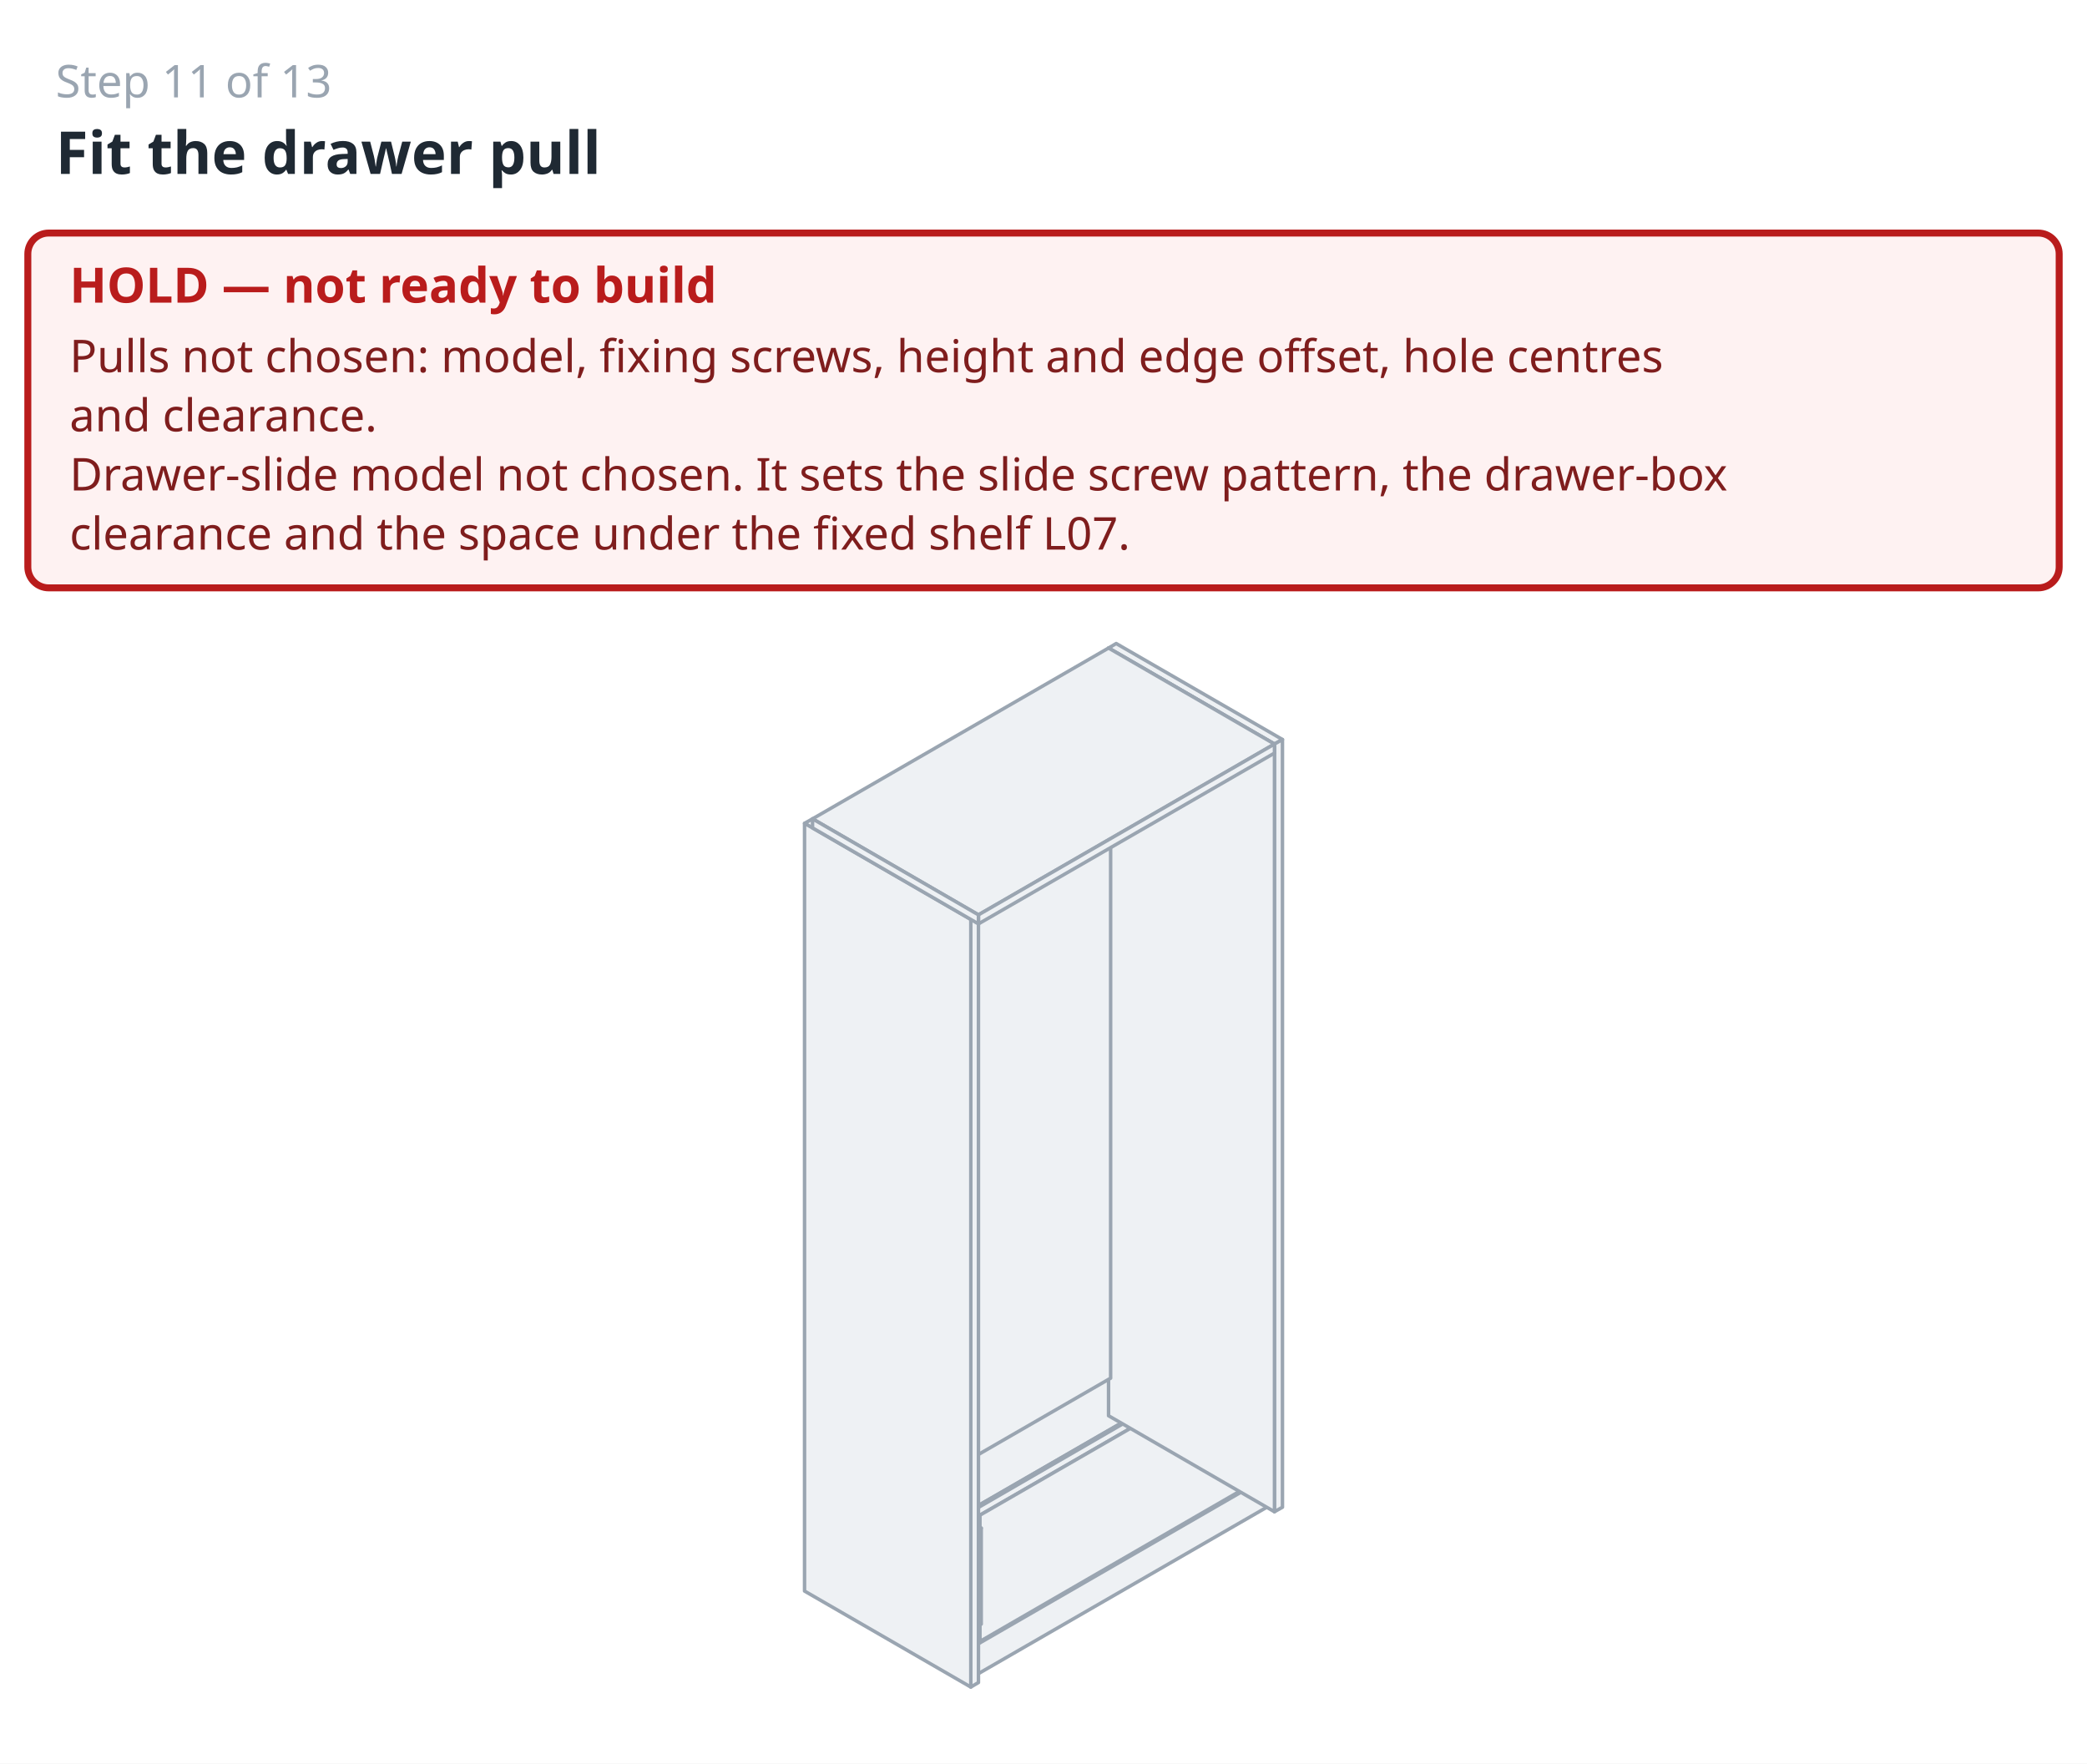
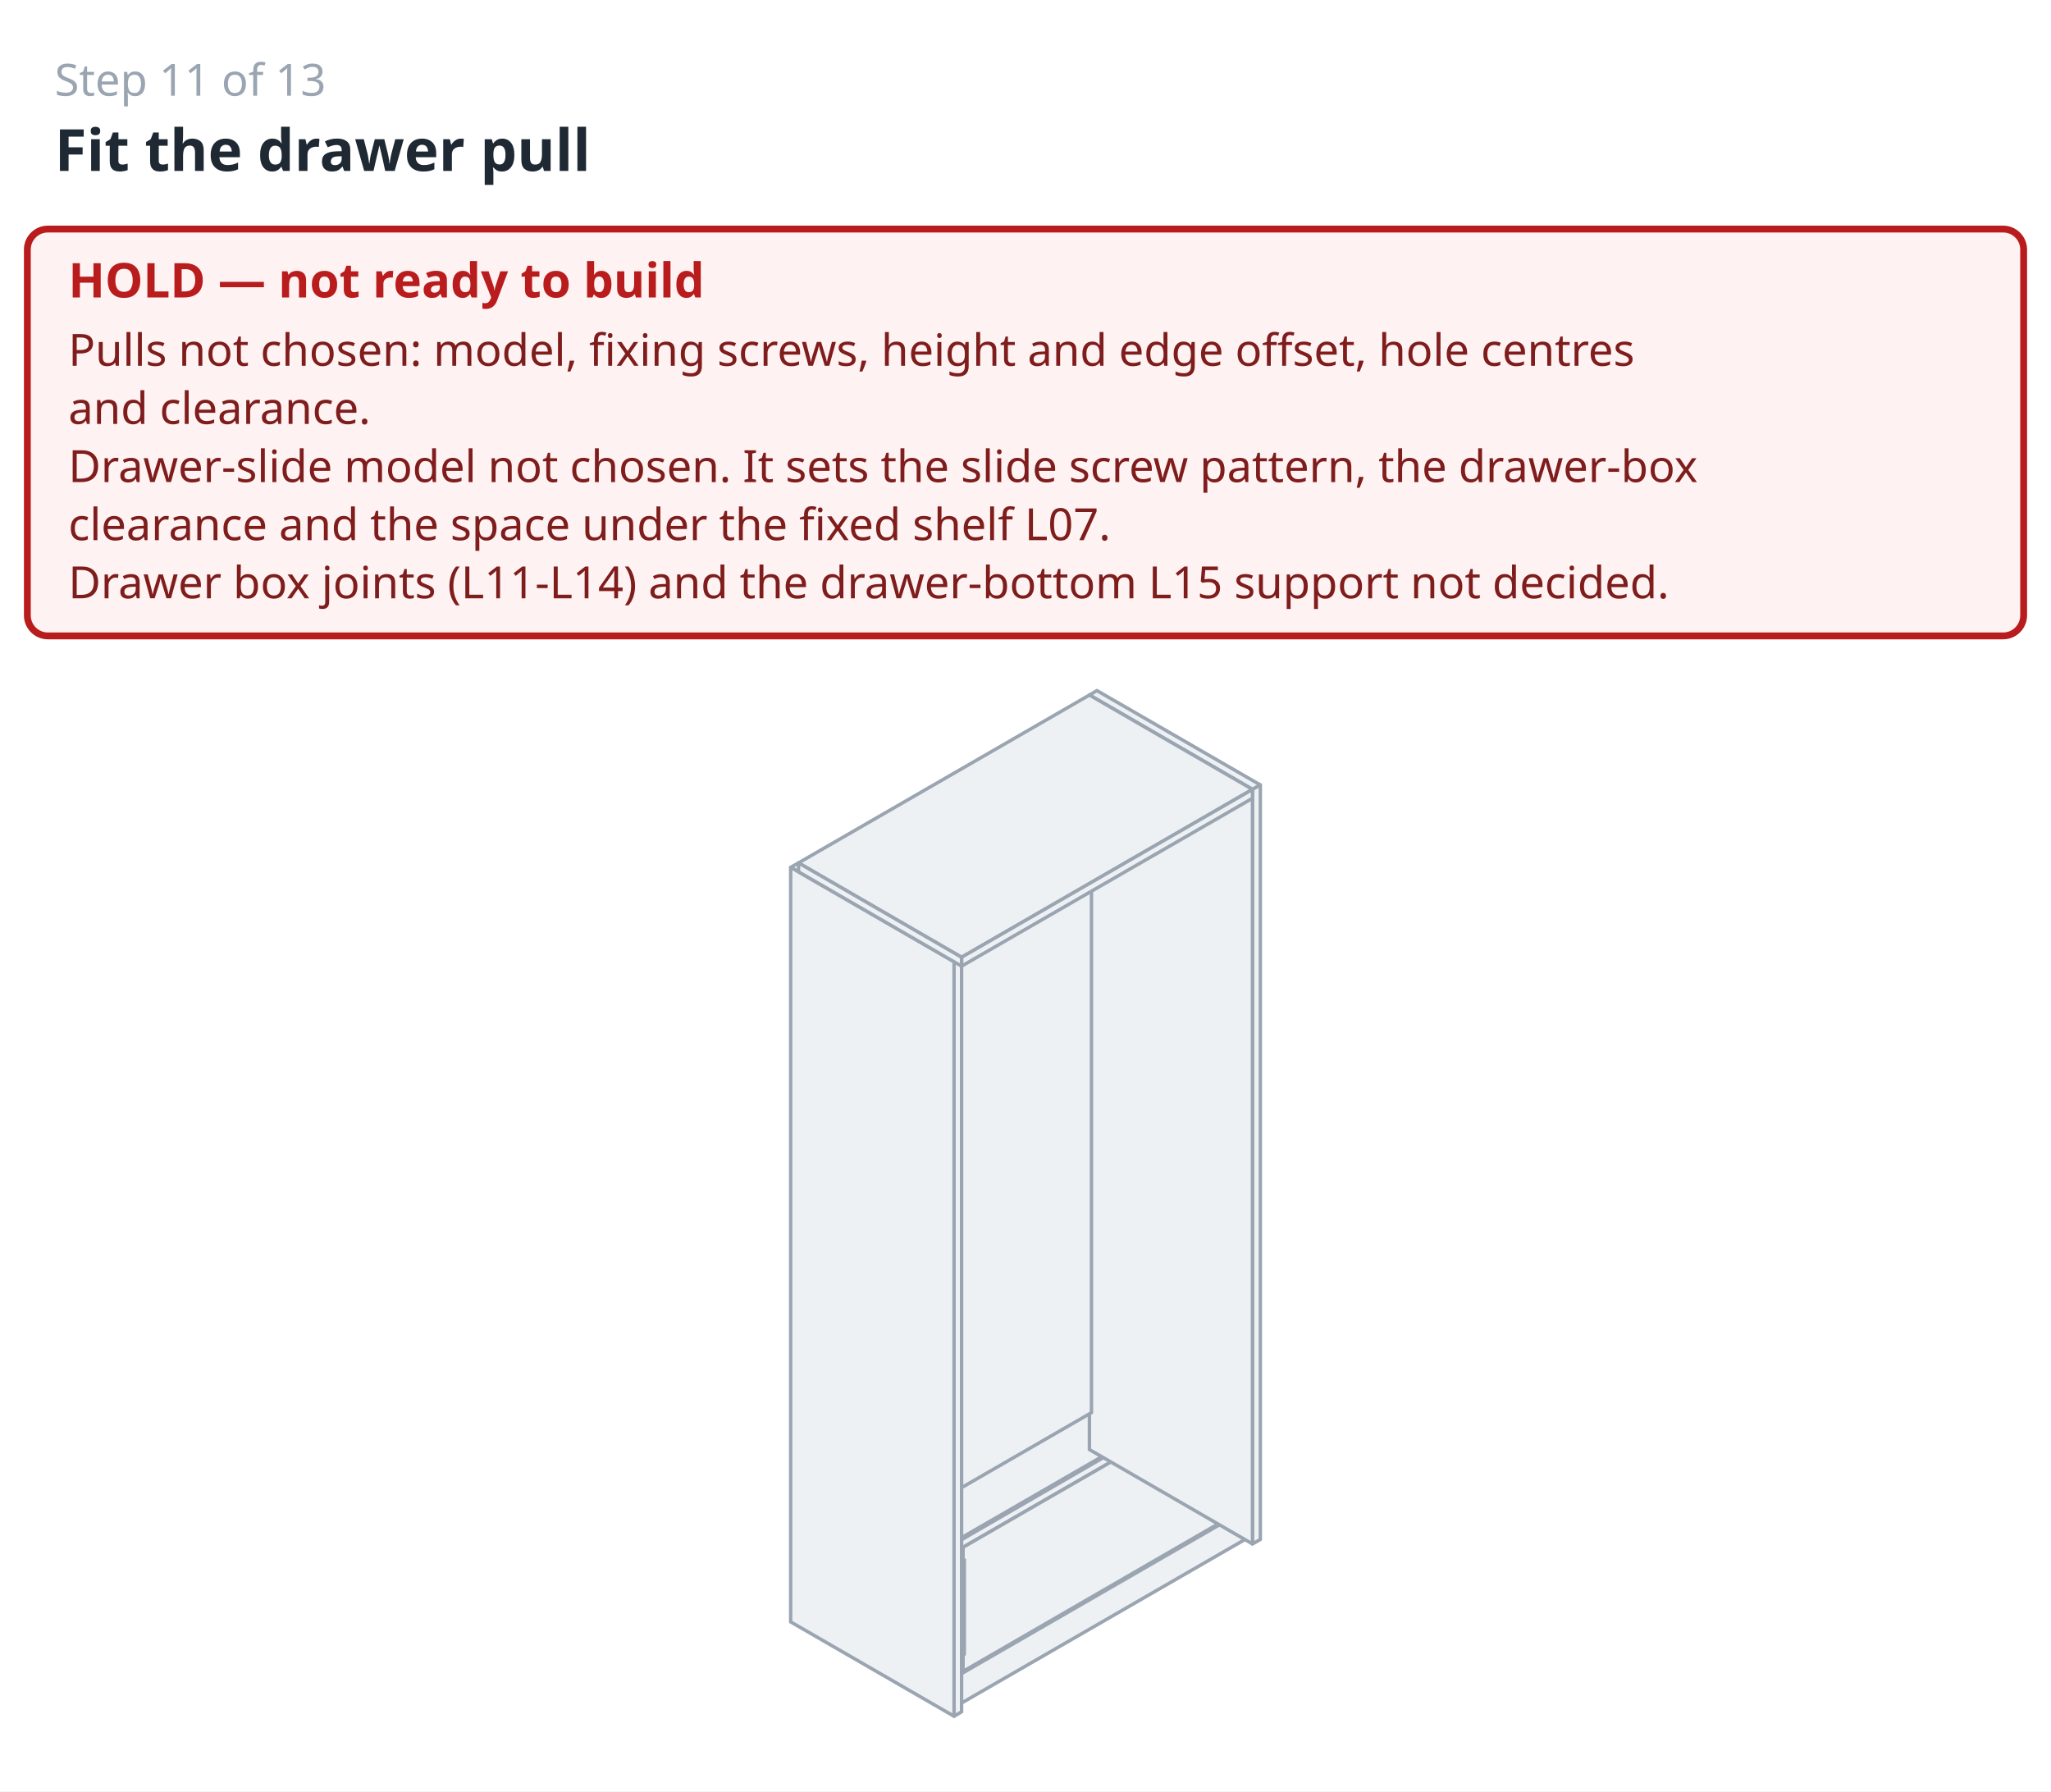
- <svg xmlns="http://www.w3.org/2000/svg" viewBox="0 0 600 507" width="600" height="507" role="img" font-family="system-ui, sans-serif">
+ <svg xmlns="http://www.w3.org/2000/svg" viewBox="0 0 600 524" width="600" height="524" role="img" font-family="system-ui, sans-serif">
  <rect width="100%" height="100%" fill="#fff" />
  <defs>
    <marker id="arrow" viewBox="0 0 10 10" refX="9" refY="5" markerWidth="7" markerHeight="7" orient="auto">
      <path d="M0,0 L10,5 L0,10 z" fill="#c2410c" />
    </marker>
  </defs>
  <text x="16.0" y="28.0" font-size="13" font-weight="normal" fill="#9aa5b1" text-anchor="start">Step 11 of 13</text>
  <text x="16.0" y="50.0" font-size="17" font-weight="bold" fill="#1f2933" text-anchor="start">Fit the drawer pull</text>
-   <rect x="8" y="67" width="584" height="102" rx="6" fill="#fef2f2" stroke="#b91c1c" stroke-width="2" />
+   <rect x="8" y="67" width="584" height="119" rx="6" fill="#fef2f2" stroke="#b91c1c" stroke-width="2" />
  <text x="20.0" y="87.0" font-size="14" font-weight="bold" fill="#b91c1c" text-anchor="start">HOLD — not ready to build</text>
  <text x="20.0" y="107.0" font-size="13" font-weight="normal" fill="#7f1d1d" text-anchor="start">Pulls not chosen: model, fixing screws, height and edge offset, hole centres</text>
  <text x="20.0" y="124.0" font-size="13" font-weight="normal" fill="#7f1d1d" text-anchor="start">and clearance.</text>
  <text x="20.0" y="141.0" font-size="13" font-weight="normal" fill="#7f1d1d" text-anchor="start">Drawer-slide model not chosen. It sets the slide screw pattern, the drawer-box</text>
  <text x="20.0" y="158.0" font-size="13" font-weight="normal" fill="#7f1d1d" text-anchor="start">clearance and the space under the fixed shelf L07.</text>
+   <text x="20.0" y="175.0" font-size="13" font-weight="normal" fill="#7f1d1d" text-anchor="start">Drawer box joints (L11-L14) and the drawer-bottom L15 support not decided.</text>
  <g class="part done" data-part="L11">
-     <polygon points="320.9,368.6 319.4,369.5 361.2,393.6 362.7,392.8" fill="#eef1f4" stroke="#9aa5b1" stroke-width="1" stroke-linejoin="round" />
-     <polygon points="362.7,420.3 361.2,421.2 361.2,393.6 362.7,392.8" fill="#eef1f4" stroke="#9aa5b1" stroke-width="1" stroke-linejoin="round" />
-     <polygon points="319.4,397.1 361.2,421.2 361.2,393.6 319.4,369.5" fill="#eef1f4" stroke="#9aa5b1" stroke-width="1" stroke-linejoin="round" />
+     <polygon points="320.9,385.6 319.4,386.5 361.2,410.6 362.7,409.8" fill="#eef1f4" stroke="#9aa5b1" stroke-width="1" stroke-linejoin="round" />
+     <polygon points="362.7,437.3 361.2,438.2 361.2,410.6 362.7,409.8" fill="#eef1f4" stroke="#9aa5b1" stroke-width="1" stroke-linejoin="round" />
+     <polygon points="319.4,414.1 361.2,438.2 361.2,410.6 319.4,386.5" fill="#eef1f4" stroke="#9aa5b1" stroke-width="1" stroke-linejoin="round" />
  </g>
  <g class="part done" data-part="L13">
-     <polygon points="319.4,369.5 240.3,415.2 241.8,416.0 320.9,370.3" fill="#eef1f4" stroke="#9aa5b1" stroke-width="1" stroke-linejoin="round" />
-     <polygon points="320.9,397.9 241.8,443.6 241.8,416.0 320.9,370.3" fill="#eef1f4" stroke="#9aa5b1" stroke-width="1" stroke-linejoin="round" />
-     <polygon points="240.3,442.8 241.8,443.6 241.8,416.0 240.3,415.2" fill="#eef1f4" stroke="#9aa5b1" stroke-width="1" stroke-linejoin="round" />
+     <polygon points="319.4,386.5 240.3,432.2 241.8,433.0 320.9,387.3" fill="#eef1f4" stroke="#9aa5b1" stroke-width="1" stroke-linejoin="round" />
+     <polygon points="320.9,414.9 241.8,460.6 241.8,433.0 320.9,387.3" fill="#eef1f4" stroke="#9aa5b1" stroke-width="1" stroke-linejoin="round" />
+     <polygon points="240.3,459.8 241.8,460.6 241.8,433.0 240.3,432.2" fill="#eef1f4" stroke="#9aa5b1" stroke-width="1" stroke-linejoin="round" />
  </g>
  <g class="part done" data-part="L04">
-     <polygon points="318.7,395.8 233.6,444.9 281.3,472.5 366.4,423.4" fill="#eef1f4" stroke="#9aa5b1" stroke-width="1" stroke-linejoin="round" />
-     <polygon points="366.4,425.9 281.3,475.1 281.3,472.5 366.4,423.4" fill="#eef1f4" stroke="#9aa5b1" stroke-width="1" stroke-linejoin="round" />
-     <polygon points="233.6,447.5 281.3,475.1 281.3,472.5 233.6,444.9" fill="#eef1f4" stroke="#9aa5b1" stroke-width="1" stroke-linejoin="round" />
+     <polygon points="318.7,412.8 233.6,461.9 281.3,489.5 366.4,440.4" fill="#eef1f4" stroke="#9aa5b1" stroke-width="1" stroke-linejoin="round" />
+     <polygon points="366.4,442.9 281.3,492.1 281.3,489.5 366.4,440.4" fill="#eef1f4" stroke="#9aa5b1" stroke-width="1" stroke-linejoin="round" />
+     <polygon points="233.6,464.5 281.3,492.1 281.3,489.5 233.6,461.9" fill="#eef1f4" stroke="#9aa5b1" stroke-width="1" stroke-linejoin="round" />
  </g>
  <g class="part done" data-part="L15">
-     <polygon points="320.9,396.2 238.8,443.6 280.6,467.8 362.7,420.3" fill="#eef1f4" stroke="#9aa5b1" stroke-width="1" stroke-linejoin="round" />
-     <polygon points="362.7,421.2 280.6,468.6 280.6,467.8 362.7,420.3" fill="#eef1f4" stroke="#9aa5b1" stroke-width="1" stroke-linejoin="round" />
-     <polygon points="238.8,444.5 280.6,468.6 280.6,467.8 238.8,443.6" fill="#eef1f4" stroke="#9aa5b1" stroke-width="1" stroke-linejoin="round" />
+     <polygon points="320.9,413.2 238.8,460.6 280.6,484.8 362.7,437.3" fill="#eef1f4" stroke="#9aa5b1" stroke-width="1" stroke-linejoin="round" />
+     <polygon points="362.7,438.2 280.6,485.6 280.6,484.8 362.7,437.3" fill="#eef1f4" stroke="#9aa5b1" stroke-width="1" stroke-linejoin="round" />
+     <polygon points="238.8,461.5 280.6,485.6 280.6,484.8 238.8,460.6" fill="#eef1f4" stroke="#9aa5b1" stroke-width="1" stroke-linejoin="round" />
  </g>
  <g class="part done" data-part="L05">
-     <polygon points="362.0,423.4 276.9,472.5 279.1,473.8 364.2,424.7" fill="#eef1f4" stroke="#9aa5b1" stroke-width="1" stroke-linejoin="round" />
-     <polygon points="364.2,433.3 279.1,482.4 279.1,473.8 364.2,424.7" fill="#eef1f4" stroke="#9aa5b1" stroke-width="1" stroke-linejoin="round" />
-     <polygon points="276.9,481.1 279.1,482.4 279.1,473.8 276.9,472.5" fill="#eef1f4" stroke="#9aa5b1" stroke-width="1" stroke-linejoin="round" />
+     <polygon points="362.0,440.4 276.9,489.5 279.1,490.8 364.2,441.7" fill="#eef1f4" stroke="#9aa5b1" stroke-width="1" stroke-linejoin="round" />
+     <polygon points="364.2,450.3 279.1,499.4 279.1,490.8 364.2,441.7" fill="#eef1f4" stroke="#9aa5b1" stroke-width="1" stroke-linejoin="round" />
+     <polygon points="276.9,498.1 279.1,499.4 279.1,490.8 276.9,489.5" fill="#eef1f4" stroke="#9aa5b1" stroke-width="1" stroke-linejoin="round" />
  </g>
  <g class="part done" data-part="L07">
-     <polygon points="319.4,356.6 234.3,405.7 281.3,432.8 366.4,383.7" fill="#eef1f4" stroke="#9aa5b1" stroke-width="1" stroke-linejoin="round" />
-     <polygon points="366.4,386.3 281.3,435.4 281.3,432.8 366.4,383.7" fill="#eef1f4" stroke="#9aa5b1" stroke-width="1" stroke-linejoin="round" />
-     <polygon points="234.3,408.3 281.3,435.4 281.3,432.8 234.3,405.7" fill="#eef1f4" stroke="#9aa5b1" stroke-width="1" stroke-linejoin="round" />
+     <polygon points="319.4,373.6 234.3,422.7 281.3,449.8 366.4,400.7" fill="#eef1f4" stroke="#9aa5b1" stroke-width="1" stroke-linejoin="round" />
+     <polygon points="366.4,403.3 281.3,452.4 281.3,449.8 366.4,400.7" fill="#eef1f4" stroke="#9aa5b1" stroke-width="1" stroke-linejoin="round" />
+     <polygon points="234.3,425.3 281.3,452.4 281.3,449.8 234.3,422.7" fill="#eef1f4" stroke="#9aa5b1" stroke-width="1" stroke-linejoin="round" />
  </g>
  <g class="part done" data-part="L14">
-     <polygon points="359.7,392.8 280.6,438.4 282.1,439.3 361.2,393.6" fill="#eef1f4" stroke="#9aa5b1" stroke-width="1" stroke-linejoin="round" />
-     <polygon points="361.2,421.2 282.1,466.9 282.1,439.3 361.2,393.6" fill="#eef1f4" stroke="#9aa5b1" stroke-width="1" stroke-linejoin="round" />
-     <polygon points="280.6,466.0 282.1,466.9 282.1,439.3 280.6,438.4" fill="#eef1f4" stroke="#9aa5b1" stroke-width="1" stroke-linejoin="round" />
+     <polygon points="359.7,409.8 280.6,455.4 282.1,456.3 361.2,410.6" fill="#eef1f4" stroke="#9aa5b1" stroke-width="1" stroke-linejoin="round" />
+     <polygon points="361.2,438.2 282.1,483.9 282.1,456.3 361.2,410.6" fill="#eef1f4" stroke="#9aa5b1" stroke-width="1" stroke-linejoin="round" />
+     <polygon points="280.6,483.0 282.1,483.9 282.1,456.3 280.6,455.4" fill="#eef1f4" stroke="#9aa5b1" stroke-width="1" stroke-linejoin="round" />
  </g>
  <g class="part done" data-part="L16">
-     <polygon points="363.8,385.6 279.5,434.4 281.7,435.6 366.1,386.9" fill="#eef1f4" stroke="#9aa5b1" stroke-width="1" stroke-linejoin="round" />
-     <polygon points="366.1,423.1 281.7,471.9 281.7,435.6 366.1,386.9" fill="#eef1f4" stroke="#9aa5b1" stroke-width="1" stroke-linejoin="round" />
-     <polygon points="279.5,470.6 281.7,471.9 281.7,435.6 279.5,434.4" fill="#eef1f4" stroke="#9aa5b1" stroke-width="1" stroke-linejoin="round" />
+     <polygon points="363.8,402.6 279.5,451.4 281.7,452.6 366.1,403.9" fill="#eef1f4" stroke="#9aa5b1" stroke-width="1" stroke-linejoin="round" />
+     <polygon points="366.1,440.1 281.7,488.9 281.7,452.6 366.1,403.9" fill="#eef1f4" stroke="#9aa5b1" stroke-width="1" stroke-linejoin="round" />
+     <polygon points="279.5,487.6 281.7,488.9 281.7,452.6 279.5,451.4" fill="#eef1f4" stroke="#9aa5b1" stroke-width="1" stroke-linejoin="round" />
  </g>
  <g class="part done" data-part="L01">
-     <polygon points="320.9,185.0 318.7,186.3 366.4,213.9 368.7,212.6" fill="#eef1f4" stroke="#9aa5b1" stroke-width="1" stroke-linejoin="round" />
-     <polygon points="368.7,433.3 366.4,434.6 366.4,213.9 368.7,212.6" fill="#eef1f4" stroke="#9aa5b1" stroke-width="1" stroke-linejoin="round" />
-     <polygon points="318.7,407.0 366.4,434.6 366.4,213.9 318.7,186.3" fill="#eef1f4" stroke="#9aa5b1" stroke-width="1" stroke-linejoin="round" />
+     <polygon points="320.9,202.0 318.7,203.3 366.4,230.9 368.7,229.6" fill="#eef1f4" stroke="#9aa5b1" stroke-width="1" stroke-linejoin="round" />
+     <polygon points="368.7,450.3 366.4,451.6 366.4,230.9 368.7,229.6" fill="#eef1f4" stroke="#9aa5b1" stroke-width="1" stroke-linejoin="round" />
+     <polygon points="318.7,424.0 366.4,451.6 366.4,230.9 318.7,203.3" fill="#eef1f4" stroke="#9aa5b1" stroke-width="1" stroke-linejoin="round" />
  </g>
  <g class="part done" data-part="L12">
-     <polygon points="240.3,415.2 238.8,416.0 280.6,440.2 282.1,439.3" fill="#eef1f4" stroke="#9aa5b1" stroke-width="1" stroke-linejoin="round" />
-     <polygon points="282.1,466.9 280.6,467.8 280.6,440.2 282.1,439.3" fill="#eef1f4" stroke="#9aa5b1" stroke-width="1" stroke-linejoin="round" />
-     <polygon points="238.8,443.6 280.6,467.8 280.6,440.2 238.8,416.0" fill="#eef1f4" stroke="#9aa5b1" stroke-width="1" stroke-linejoin="round" />
+     <polygon points="240.3,432.2 238.8,433.0 280.6,457.2 282.1,456.3" fill="#eef1f4" stroke="#9aa5b1" stroke-width="1" stroke-linejoin="round" />
+     <polygon points="282.1,483.9 280.6,484.8 280.6,457.2 282.1,456.3" fill="#eef1f4" stroke="#9aa5b1" stroke-width="1" stroke-linejoin="round" />
+     <polygon points="238.8,460.6 280.6,484.8 280.6,457.2 238.8,433.0" fill="#eef1f4" stroke="#9aa5b1" stroke-width="1" stroke-linejoin="round" />
  </g>
  <g class="part done" data-part="L06">
-     <polygon points="318.6,189.0 233.6,238.1 234.4,238.5 319.3,189.5" fill="#eef1f4" stroke="#9aa5b1" stroke-width="1" stroke-linejoin="round" />
-     <polygon points="319.3,396.2 234.4,445.2 234.4,238.5 319.3,189.5" fill="#eef1f4" stroke="#9aa5b1" stroke-width="1" stroke-linejoin="round" />
-     <polygon points="233.6,444.8 234.4,445.2 234.4,238.5 233.6,238.1" fill="#eef1f4" stroke="#9aa5b1" stroke-width="1" stroke-linejoin="round" />
+     <polygon points="318.6,206.0 233.6,255.1 234.4,255.5 319.3,206.5" fill="#eef1f4" stroke="#9aa5b1" stroke-width="1" stroke-linejoin="round" />
+     <polygon points="319.3,413.2 234.4,462.2 234.4,255.5 319.3,206.5" fill="#eef1f4" stroke="#9aa5b1" stroke-width="1" stroke-linejoin="round" />
+     <polygon points="233.6,461.8 234.4,462.2 234.4,255.5 233.6,255.1" fill="#eef1f4" stroke="#9aa5b1" stroke-width="1" stroke-linejoin="round" />
  </g>
  <g class="part done" data-part="L02">
-     <polygon points="233.6,235.4 231.3,236.7 279.1,264.3 281.3,263.0" fill="#eef1f4" stroke="#9aa5b1" stroke-width="1" stroke-linejoin="round" />
-     <polygon points="281.3,483.7 279.1,485.0 279.1,264.3 281.3,263.0" fill="#eef1f4" stroke="#9aa5b1" stroke-width="1" stroke-linejoin="round" />
-     <polygon points="231.3,457.4 279.1,485.0 279.1,264.3 231.3,236.7" fill="#eef1f4" stroke="#9aa5b1" stroke-width="1" stroke-linejoin="round" />
+     <polygon points="233.6,252.4 231.3,253.7 279.1,281.3 281.3,280.0" fill="#eef1f4" stroke="#9aa5b1" stroke-width="1" stroke-linejoin="round" />
+     <polygon points="281.3,500.7 279.1,502.0 279.1,281.3 281.3,280.0" fill="#eef1f4" stroke="#9aa5b1" stroke-width="1" stroke-linejoin="round" />
+     <polygon points="231.3,474.4 279.1,502.0 279.1,281.3 231.3,253.7" fill="#eef1f4" stroke="#9aa5b1" stroke-width="1" stroke-linejoin="round" />
  </g>
  <g class="part done" data-part="L03">
-     <polygon points="318.7,186.3 233.6,235.4 281.3,263.0 366.4,213.9" fill="#eef1f4" stroke="#9aa5b1" stroke-width="1" stroke-linejoin="round" />
-     <polygon points="366.4,216.5 281.3,265.6 281.3,263.0 366.4,213.9" fill="#eef1f4" stroke="#9aa5b1" stroke-width="1" stroke-linejoin="round" />
-     <polygon points="233.6,238.0 281.3,265.6 281.3,263.0 233.6,235.4" fill="#eef1f4" stroke="#9aa5b1" stroke-width="1" stroke-linejoin="round" />
+     <polygon points="318.7,203.3 233.6,252.4 281.3,280.0 366.4,230.9" fill="#eef1f4" stroke="#9aa5b1" stroke-width="1" stroke-linejoin="round" />
+     <polygon points="366.4,233.5 281.3,282.6 281.3,280.0 366.4,230.9" fill="#eef1f4" stroke="#9aa5b1" stroke-width="1" stroke-linejoin="round" />
+     <polygon points="233.6,255.0 281.3,282.6 281.3,280.0 233.6,252.4" fill="#eef1f4" stroke="#9aa5b1" stroke-width="1" stroke-linejoin="round" />
  </g>
  <g class="labels" />
</svg>
